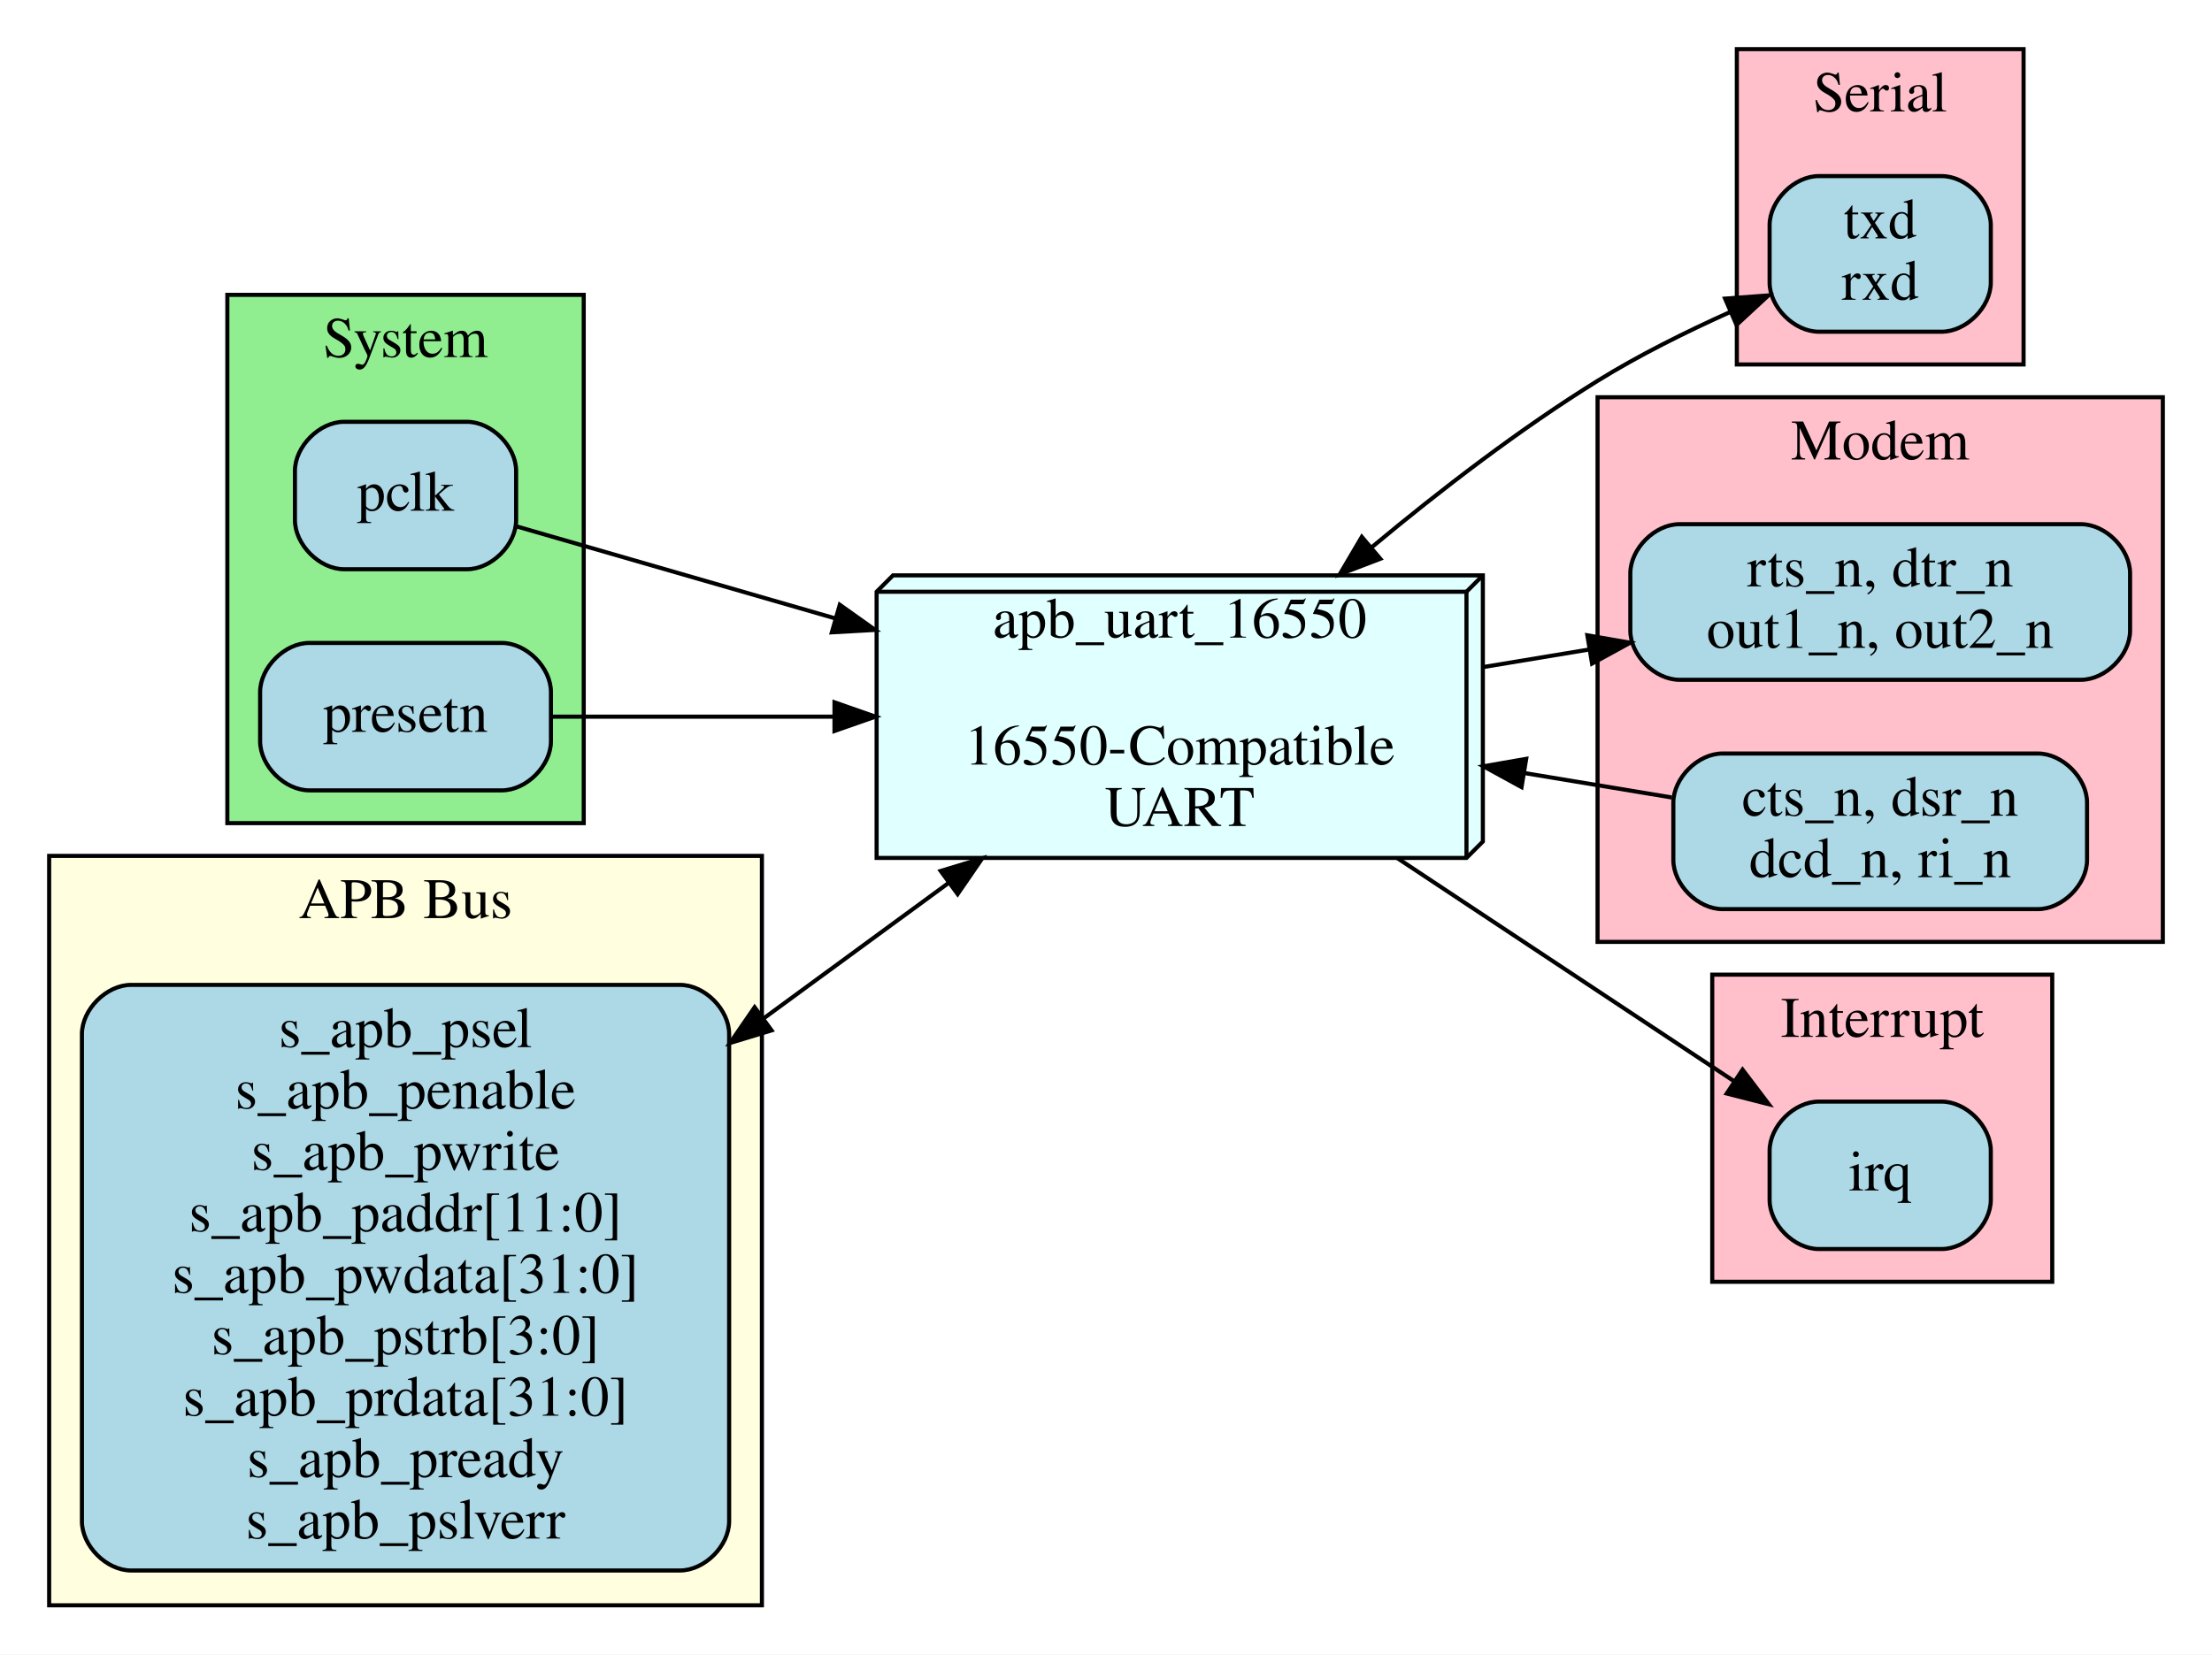
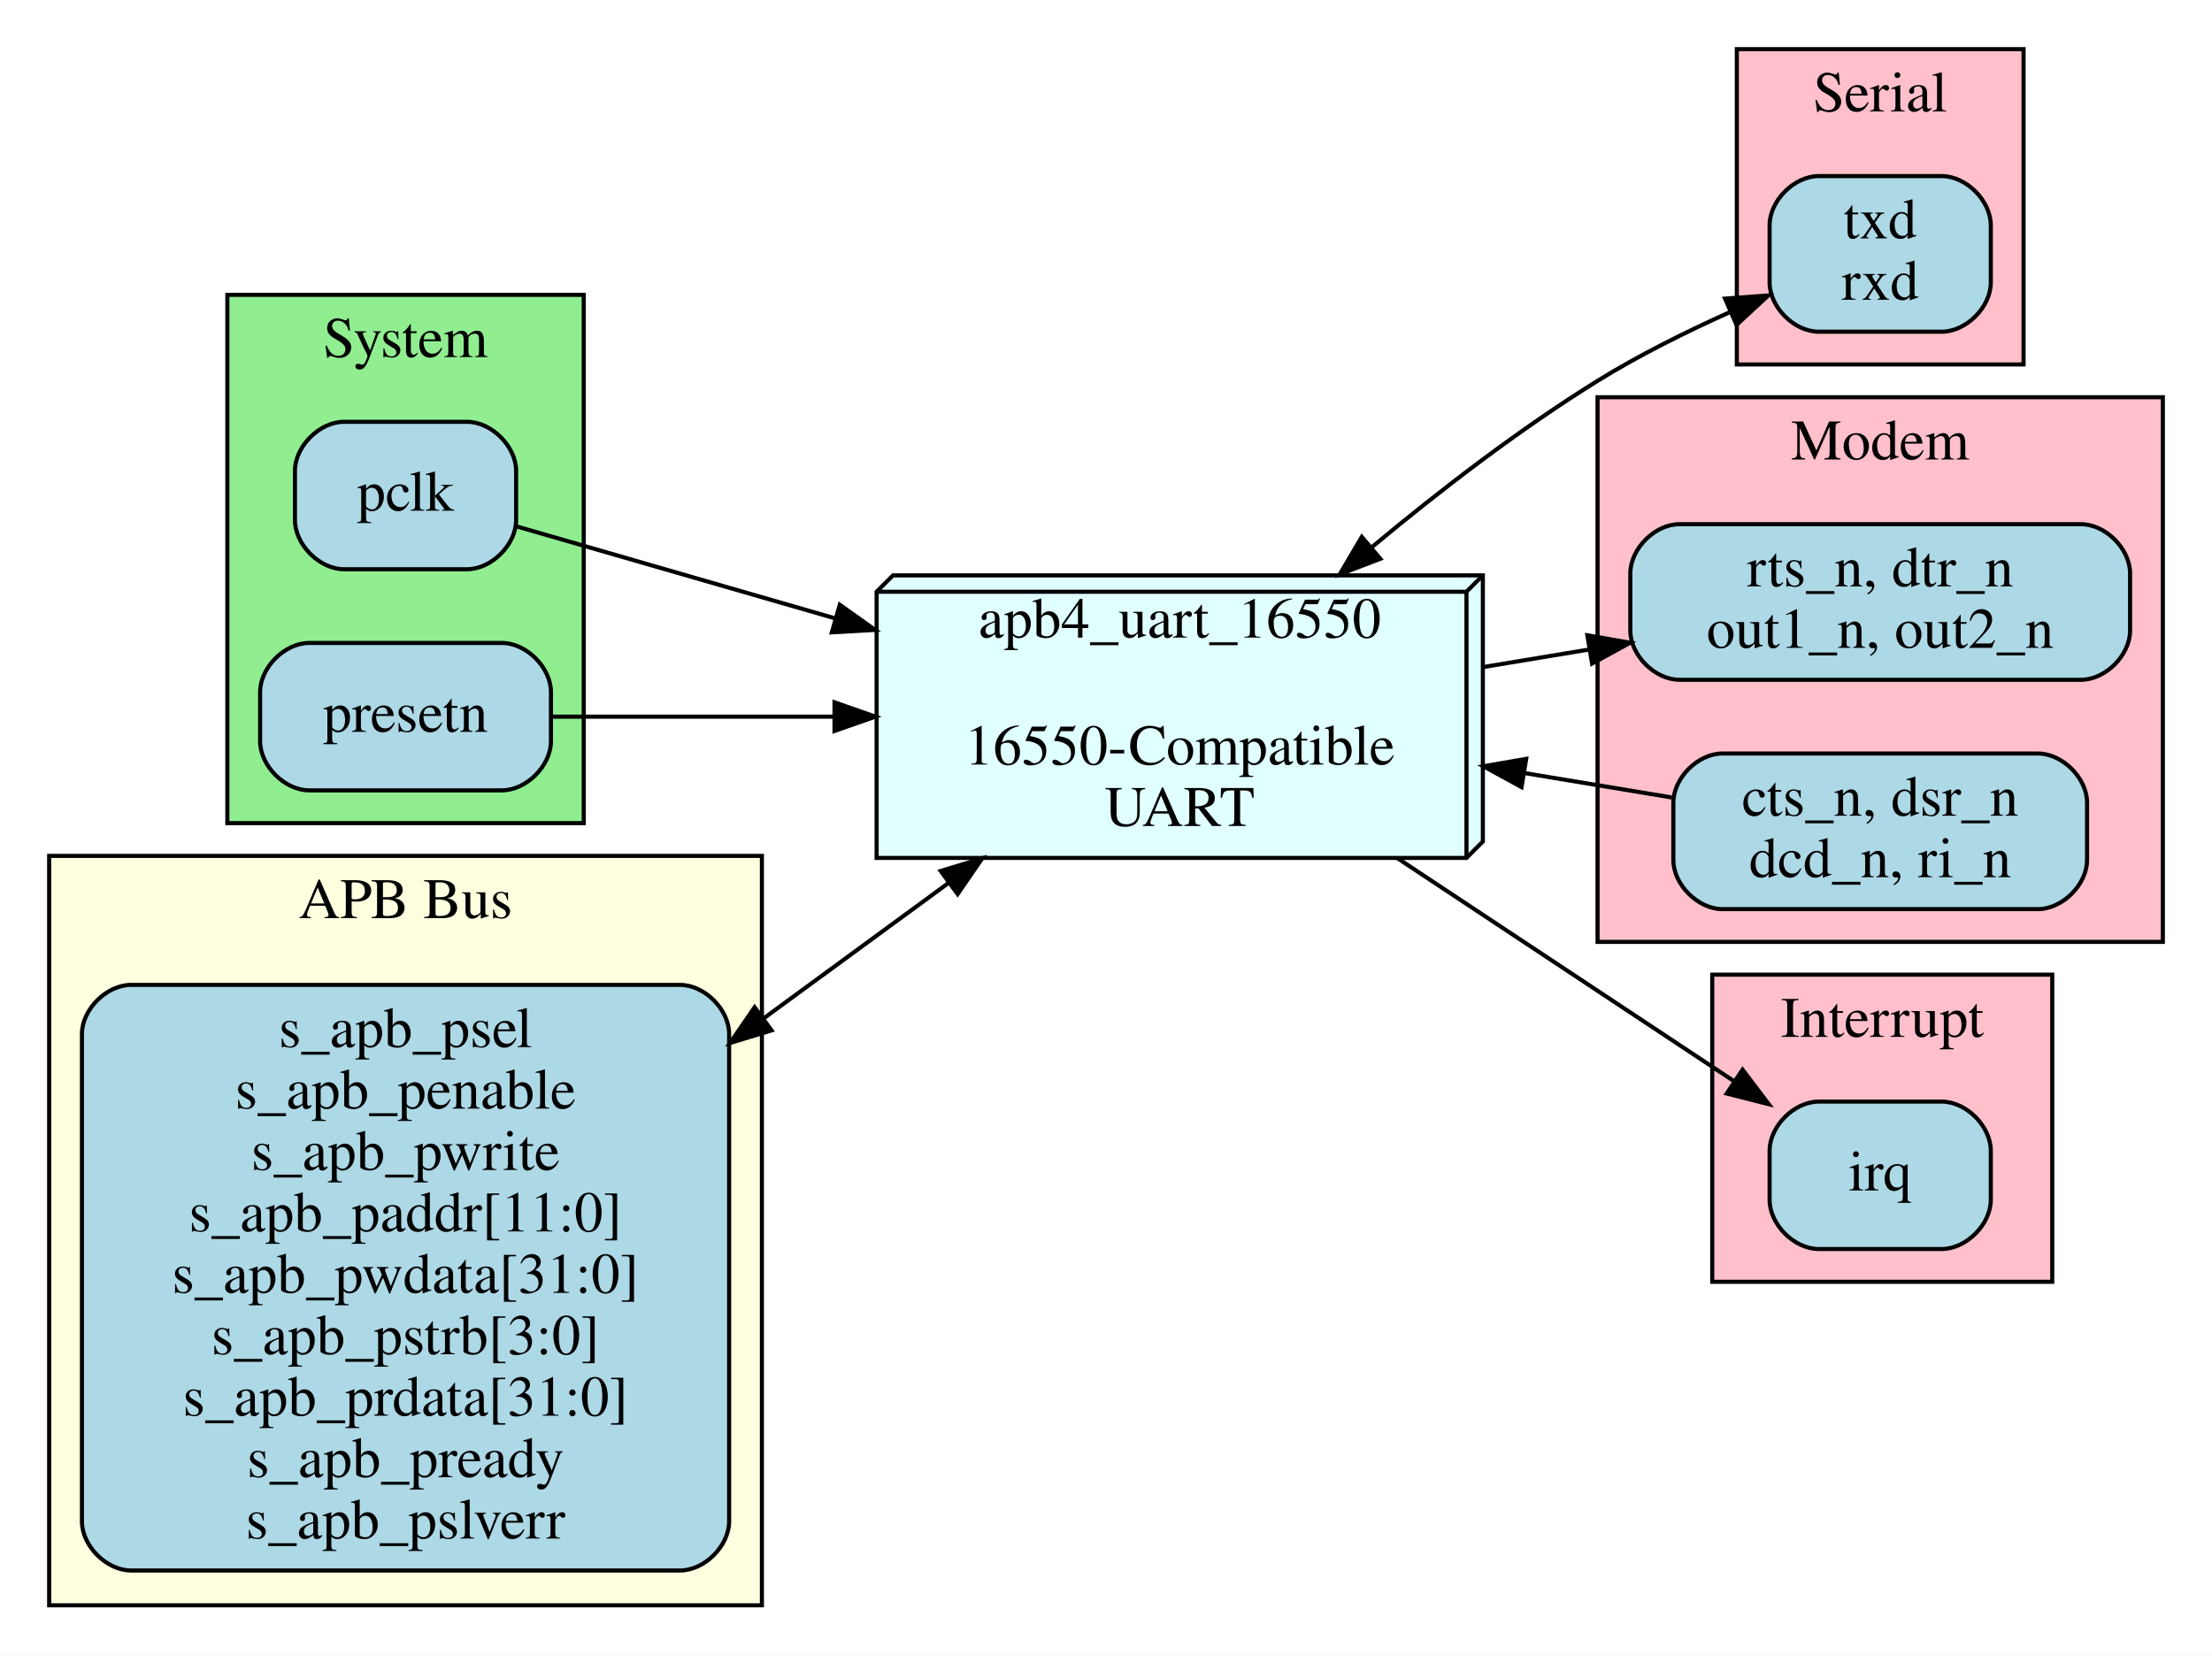
<svg xmlns="http://www.w3.org/2000/svg" width="540pt" height="404pt" viewBox="0.00 0.00 540.00 404.00">
  <g id="graph0" class="graph" transform="scale(1 1) rotate(0) translate(4 400)">
    <polygon fill="white" stroke="transparent" points="-4,4 -4,-400 536,-400 536,4 -4,4" />
    <g id="clust1" class="cluster">
      <polygon fill="lightgreen" stroke="black" points="51.5,-199 51.5,-328 138.5,-328 138.5,-199 51.5,-199" />
      <text text-anchor="middle" x="95" y="-312.8" font-family="Times,serif" font-size="14.00">System</text>
    </g>
    <g id="clust2" class="cluster">
      <polygon fill="lightyellow" stroke="black" points="8,-8 8,-191 182,-191 182,-8 8,-8" />
      <text text-anchor="middle" x="95" y="-175.8" font-family="Times,serif" font-size="14.00">APB Bus</text>
    </g>
    <g id="clust3" class="cluster">
      <polygon fill="pink" stroke="black" points="420,-311 420,-388 490,-388 490,-311 420,-311" />
      <text text-anchor="middle" x="455" y="-372.8" font-family="Times,serif" font-size="14.00">Serial</text>
    </g>
    <g id="clust4" class="cluster">
      <polygon fill="pink" stroke="black" points="386,-170 386,-303 524,-303 524,-170 386,-170" />
      <text text-anchor="middle" x="455" y="-287.8" font-family="Times,serif" font-size="14.00">Modem</text>
    </g>
    <g id="clust5" class="cluster">
      <polygon fill="pink" stroke="black" points="414,-87 414,-162 497,-162 497,-87 414,-87" />
      <text text-anchor="middle" x="455.5" y="-146.8" font-family="Times,serif" font-size="14.00">Interrupt</text>
    </g>
    <g id="node1" class="node">
      <path fill="lightblue" stroke="black" d="M110,-297C110,-297 80,-297 80,-297 74,-297 68,-291 68,-285 68,-285 68,-273 68,-273 68,-267 74,-261 80,-261 80,-261 110,-261 110,-261 116,-261 122,-267 122,-273 122,-273 122,-285 122,-285 122,-291 116,-297 110,-297" />
      <text text-anchor="middle" x="95" y="-275.3" font-family="Times,serif" font-size="14.00">pclk</text>
    </g>
    <g id="node4" class="node">
      <polygon fill="lightcyan" stroke="black" points="358,-259.5 214,-259.5 210,-255.5 210,-190.5 354,-190.5 358,-194.5 358,-259.5" />
      <polyline fill="none" stroke="black" points="354,-255.5 210,-255.5 " />
      <polyline fill="none" stroke="black" points="354,-255.5 354,-190.5 " />
      <polyline fill="none" stroke="black" points="354,-255.5 358,-259.5 " />
-       <text text-anchor="middle" x="284" y="-244.3" font-family="Times,serif" font-size="14.00">apb_uart_16550</text>
+       <text text-anchor="middle" x="284" y="-244.3" font-family="Times,serif" font-size="14.00">apb4_uart_16550</text>
      <text text-anchor="middle" x="284" y="-213.3" font-family="Times,serif" font-size="14.00">16550-Compatible</text>
      <text text-anchor="middle" x="284" y="-198.3" font-family="Times,serif" font-size="14.00">UART</text>
    </g>
    <g id="edge1" class="edge">
      <path fill="none" stroke="black" d="M122,-271.49C142.29,-265.63 171.66,-257.15 199.77,-249.03" />
      <polygon fill="black" stroke="black" points="201.01,-252.32 209.65,-246.18 199.07,-245.59 201.01,-252.32" />
    </g>
    <g id="node2" class="node">
      <path fill="lightblue" stroke="black" d="M118.5,-243C118.5,-243 71.5,-243 71.5,-243 65.5,-243 59.5,-237 59.5,-231 59.5,-231 59.5,-219 59.5,-219 59.5,-213 65.5,-207 71.5,-207 71.5,-207 118.5,-207 118.5,-207 124.5,-207 130.5,-213 130.5,-219 130.5,-219 130.5,-231 130.5,-231 130.5,-237 124.5,-243 118.5,-243" />
      <text text-anchor="middle" x="95" y="-221.3" font-family="Times,serif" font-size="14.00">presetn</text>
    </g>
    <g id="edge2" class="edge">
      <path fill="none" stroke="black" d="M130.74,-225C150.14,-225 175.23,-225 199.43,-225" />
      <polygon fill="black" stroke="black" points="199.72,-228.5 209.72,-225 199.72,-221.5 199.72,-228.5" />
    </g>
    <g id="node3" class="node">
      <path fill="lightblue" stroke="black" d="M162,-159.5C162,-159.5 28,-159.5 28,-159.5 22,-159.5 16,-153.5 16,-147.5 16,-147.5 16,-28.5 16,-28.5 16,-22.5 22,-16.5 28,-16.5 28,-16.5 162,-16.5 162,-16.5 168,-16.5 174,-22.5 174,-28.5 174,-28.5 174,-147.5 174,-147.5 174,-153.5 168,-159.5 162,-159.5" />
      <text text-anchor="middle" x="95" y="-144.3" font-family="Times,serif" font-size="14.00">s_apb_psel</text>
      <text text-anchor="middle" x="95" y="-129.3" font-family="Times,serif" font-size="14.00">s_apb_penable</text>
      <text text-anchor="middle" x="95" y="-114.3" font-family="Times,serif" font-size="14.00">s_apb_pwrite</text>
      <text text-anchor="middle" x="95" y="-99.3" font-family="Times,serif" font-size="14.00">s_apb_paddr[11:0]</text>
      <text text-anchor="middle" x="95" y="-84.3" font-family="Times,serif" font-size="14.00">s_apb_pwdata[31:0]</text>
      <text text-anchor="middle" x="95" y="-69.3" font-family="Times,serif" font-size="14.00">s_apb_pstrb[3:0]</text>
      <text text-anchor="middle" x="95" y="-54.3" font-family="Times,serif" font-size="14.00">s_apb_prdata[31:0]</text>
      <text text-anchor="middle" x="95" y="-39.3" font-family="Times,serif" font-size="14.00">s_apb_pready</text>
      <text text-anchor="middle" x="95" y="-24.3" font-family="Times,serif" font-size="14.00">s_apb_pslverr</text>
    </g>
    <g id="edge3" class="edge">
      <path fill="none" stroke="black" d="M182.6,-151.45C197.91,-162.66 213.47,-174.06 227.62,-184.43" />
      <polygon fill="black" stroke="black" points="184.36,-148.39 174.22,-145.31 180.22,-154.04 184.36,-148.39" />
      <polygon fill="black" stroke="black" points="225.64,-187.32 235.78,-190.4 229.78,-181.67 225.64,-187.32" />
    </g>
    <g id="node5" class="node">
      <path fill="lightblue" stroke="black" d="M470,-357C470,-357 440,-357 440,-357 434,-357 428,-351 428,-345 428,-345 428,-331 428,-331 428,-325 434,-319 440,-319 440,-319 470,-319 470,-319 476,-319 482,-325 482,-331 482,-331 482,-345 482,-345 482,-351 476,-357 470,-357" />
      <text text-anchor="middle" x="455" y="-341.8" font-family="Times,serif" font-size="14.00">txd</text>
      <text text-anchor="middle" x="455" y="-326.8" font-family="Times,serif" font-size="14.00">rxd</text>
    </g>
    <g id="edge4" class="edge">
      <path fill="none" stroke="black" d="M331.01,-266.48C347.65,-280.34 367.03,-295.24 386,-307 396.05,-313.23 407.56,-318.95 418.21,-323.74" />
      <polygon fill="black" stroke="black" points="332.97,-263.55 323.07,-259.77 328.45,-268.9 332.97,-263.55" />
      <polygon fill="black" stroke="black" points="417.13,-327.08 427.7,-327.86 419.92,-320.66 417.13,-327.08" />
    </g>
    <g id="node6" class="node">
      <path fill="lightblue" stroke="black" d="M504,-272C504,-272 406,-272 406,-272 400,-272 394,-266 394,-260 394,-260 394,-246 394,-246 394,-240 400,-234 406,-234 406,-234 504,-234 504,-234 510,-234 516,-240 516,-246 516,-246 516,-260 516,-260 516,-266 510,-272 504,-272" />
      <text text-anchor="middle" x="455" y="-256.8" font-family="Times,serif" font-size="14.00">rts_n, dtr_n</text>
      <text text-anchor="middle" x="455" y="-241.8" font-family="Times,serif" font-size="14.00">out1_n, out2_n</text>
    </g>
    <g id="edge5" class="edge">
      <path fill="none" stroke="black" d="M358.14,-237.12C366.73,-238.54 375.49,-239.99 384.03,-241.41" />
      <polygon fill="black" stroke="black" points="383.51,-244.87 393.95,-243.05 384.66,-237.96 383.51,-244.87" />
    </g>
    <g id="node8" class="node">
      <path fill="lightblue" stroke="black" d="M470,-131C470,-131 440,-131 440,-131 434,-131 428,-125 428,-119 428,-119 428,-107 428,-107 428,-101 434,-95 440,-95 440,-95 470,-95 470,-95 476,-95 482,-101 482,-107 482,-107 482,-119 482,-119 482,-125 476,-131 470,-131" />
      <text text-anchor="middle" x="455" y="-109.3" font-family="Times,serif" font-size="14.00">irq</text>
    </g>
    <g id="edge7" class="edge">
      <path fill="none" stroke="black" d="M337.08,-190.48C363.86,-172.74 395.76,-151.6 419.46,-135.89" />
      <polygon fill="black" stroke="black" points="421.4,-138.8 427.8,-130.36 417.53,-132.97 421.4,-138.8" />
    </g>
    <g id="node7" class="node">
      <path fill="lightblue" stroke="black" d="M493.5,-216C493.5,-216 416.5,-216 416.5,-216 410.5,-216 404.5,-210 404.5,-204 404.5,-204 404.5,-190 404.5,-190 404.5,-184 410.5,-178 416.5,-178 416.5,-178 493.5,-178 493.5,-178 499.5,-178 505.5,-184 505.5,-190 505.5,-190 505.5,-204 505.5,-204 505.5,-210 499.5,-216 493.5,-216" />
      <text text-anchor="middle" x="455" y="-200.8" font-family="Times,serif" font-size="14.00">cts_n, dsr_n</text>
      <text text-anchor="middle" x="455" y="-185.8" font-family="Times,serif" font-size="14.00">dcd_n, ri_n</text>
    </g>
    <g id="edge6" class="edge">
      <path fill="none" stroke="black" d="M404.12,-205.26C392.75,-207.15 380.36,-209.2 368.01,-211.25" />
      <polygon fill="black" stroke="black" points="367.44,-207.79 358.14,-212.88 368.58,-214.7 367.44,-207.79" />
    </g>
  </g>
</svg>
